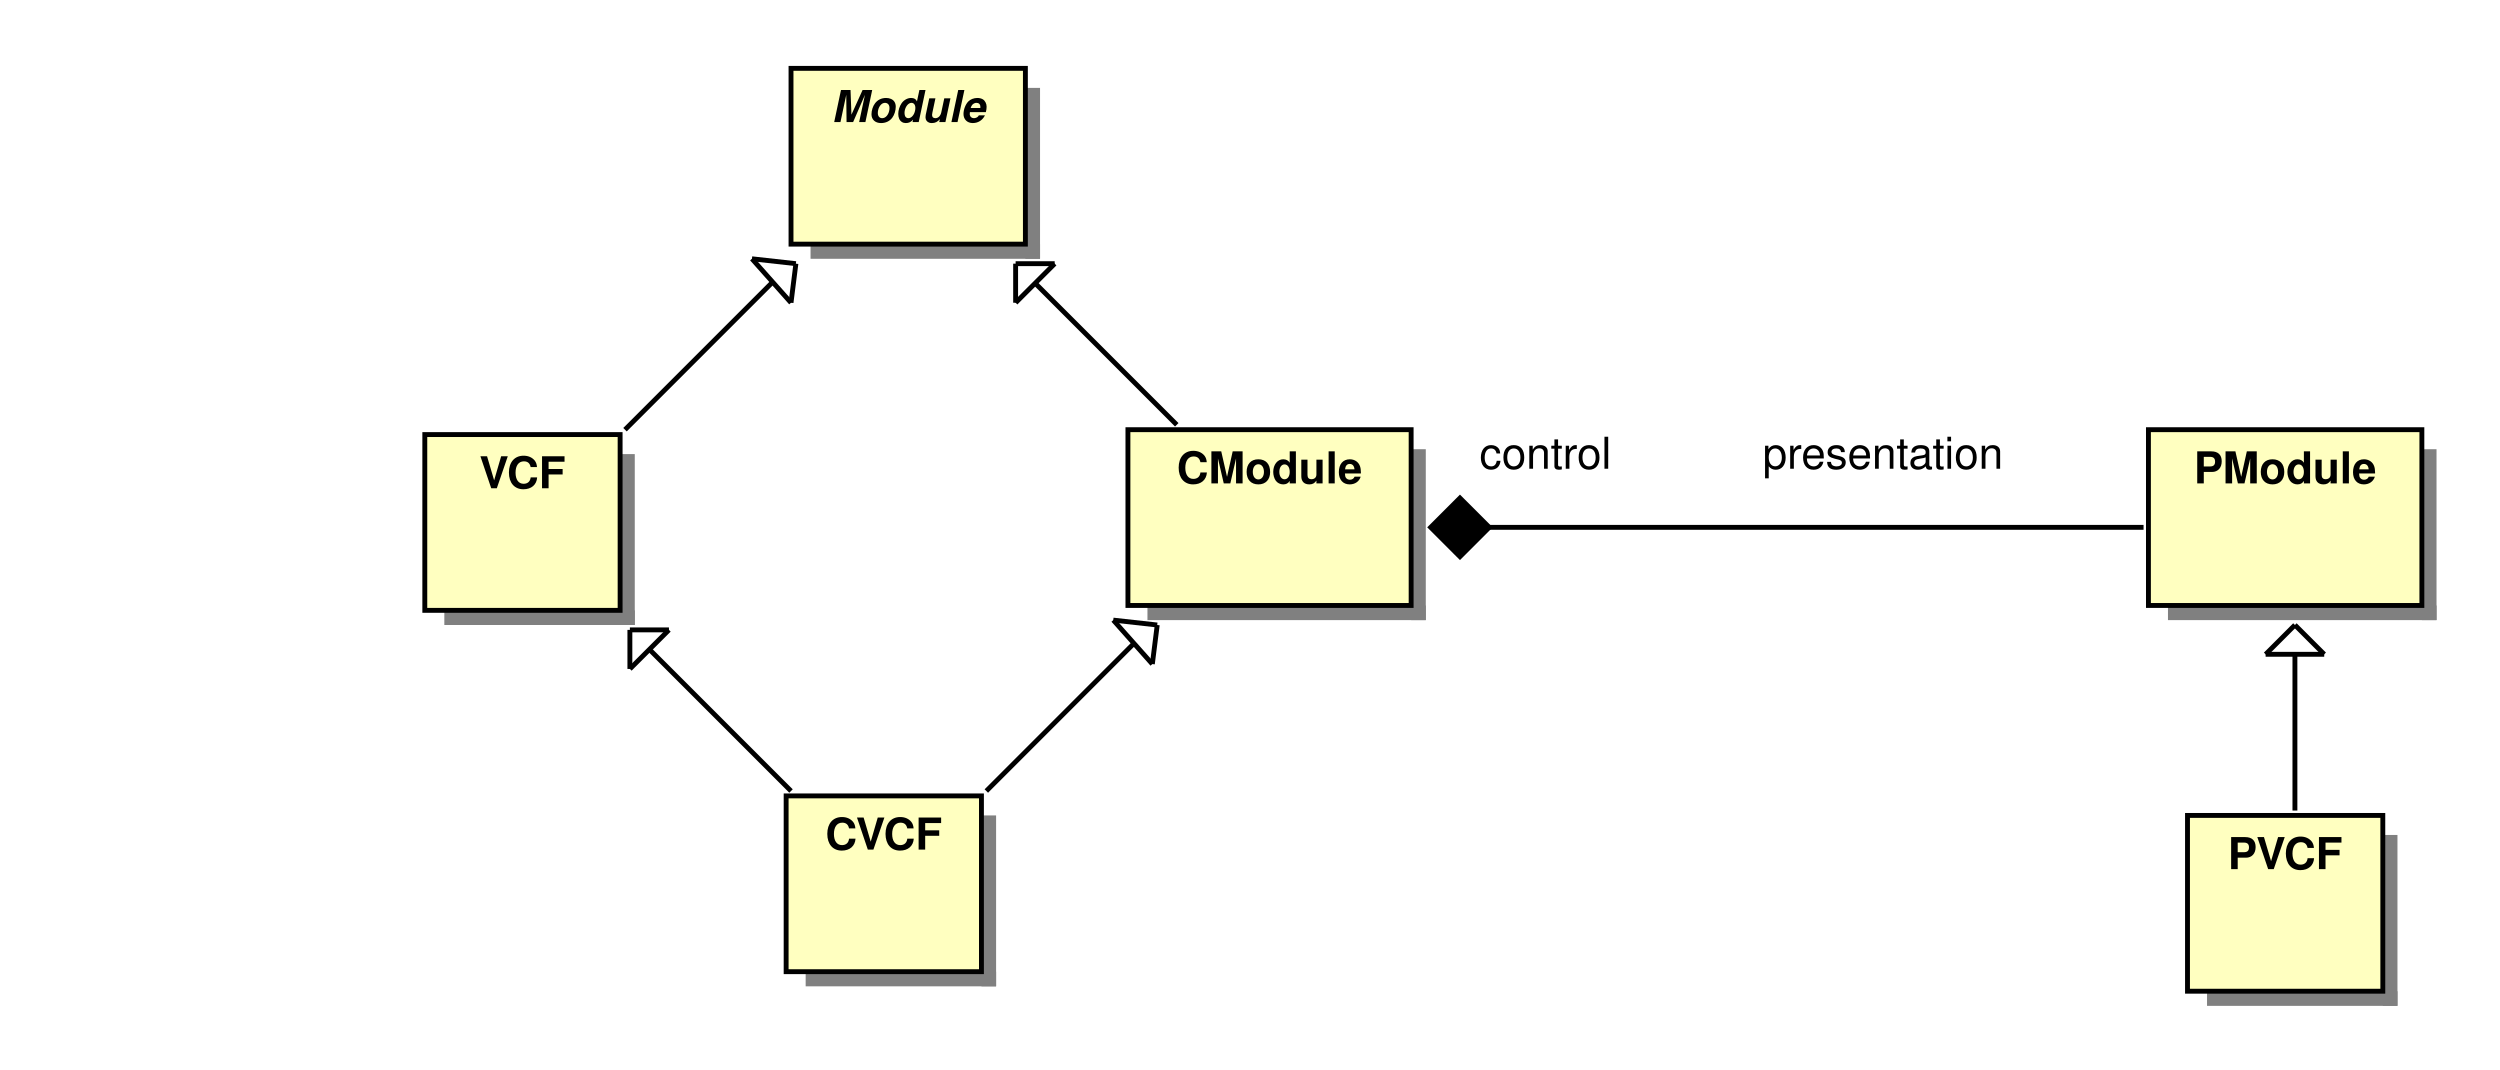
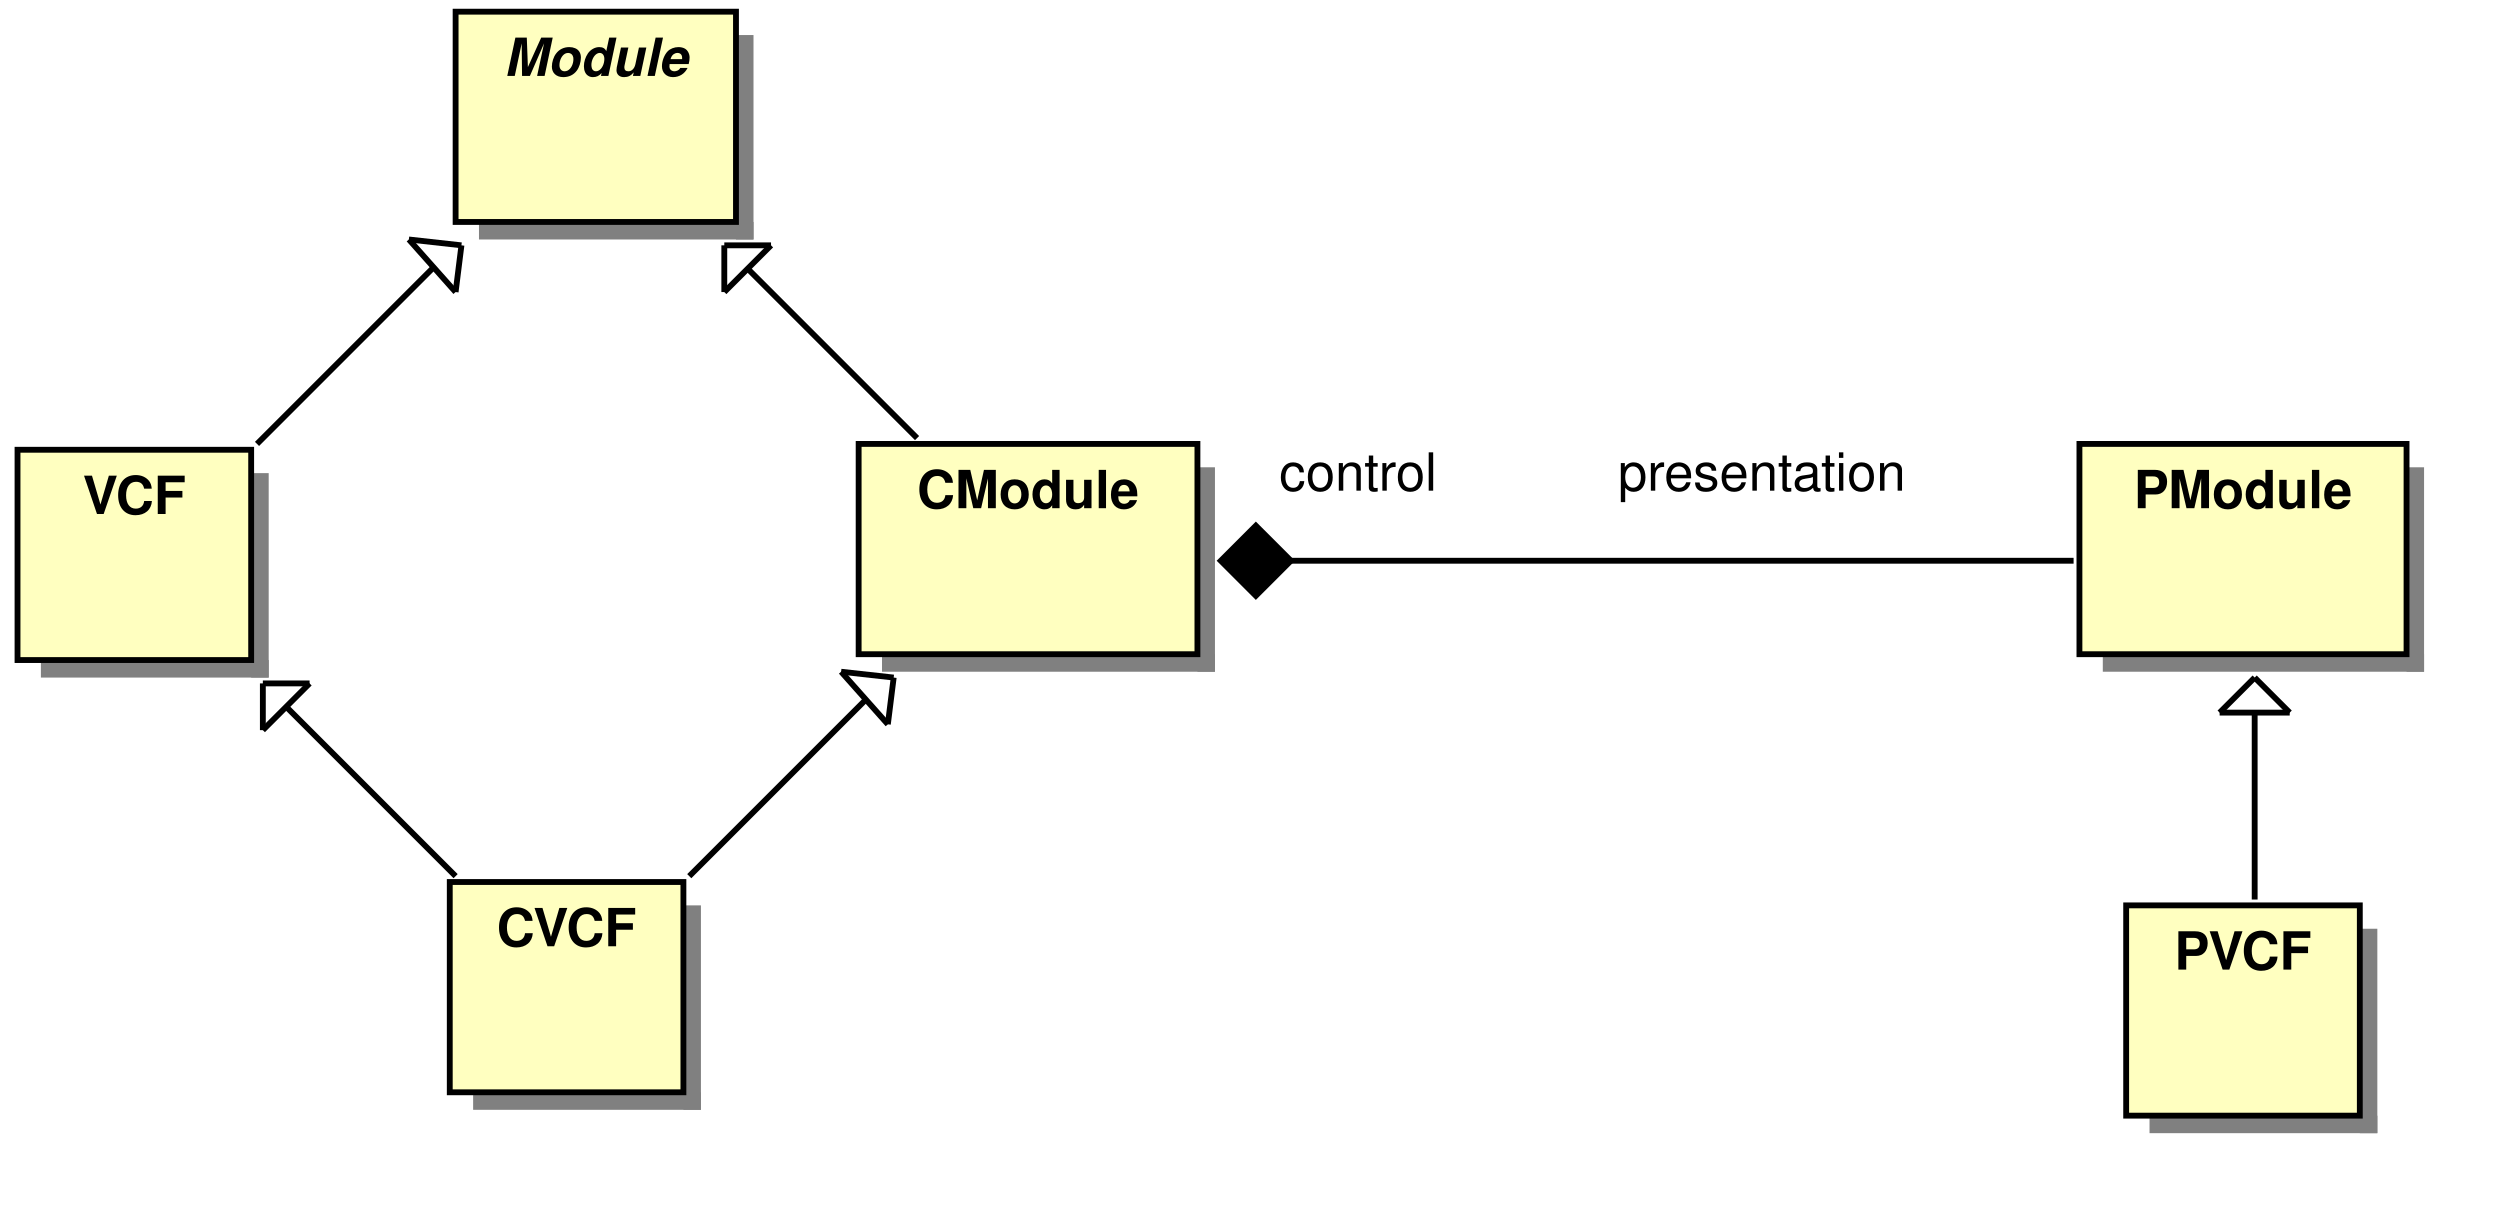
- <svg xmlns="http://www.w3.org/2000/svg" width="512" height="219" version="1.1">
+ <svg xmlns="http://www.w3.org/2000/svg" width="428" height="207" version="1.1">
  <g>
-     <rect fill="#808080" stroke="none" stroke-opacity="1" x="210" y="18" width="3" height="35" />
-     <rect fill="#808080" stroke="none" stroke-opacity="1" x="166" y="50" width="47" height="3" />
-     <rect fill="#ffffc0" stroke="black" stroke-width="1" stroke-opacity="1" x="162" y="14" width="48" height="36" />
-     <text font-family="Helvetica" font-size="9" fill="#000000" xml:space="preserve" font-weight="bold" font-style="italic" text-anchor="middle" x="186" y="25">Module</text>
+     <rect fill="#808080" stroke="none" stroke-opacity="1" x="126" y="6" width="3" height="35" />
+     <rect fill="#808080" stroke="none" stroke-opacity="1" x="82" y="38" width="47" height="3" />
+     <rect fill="#ffffc0" stroke="black" stroke-width="1" stroke-opacity="1" x="78" y="2" width="48" height="36" />
+     <text font-family="Helvetica" font-size="9" fill="#000000" xml:space="preserve" font-weight="bold" font-style="italic" text-anchor="middle" x="102" y="13">Module</text>
  </g>
  <g>
-     <rect fill="#808080" stroke="none" stroke-opacity="1" x="496" y="92" width="3" height="35" />
-     <rect fill="#808080" stroke="none" stroke-opacity="1" x="444" y="124" width="55" height="3" />
-     <rect fill="#ffffc0" stroke="black" stroke-width="1" stroke-opacity="1" x="440" y="88" width="56" height="36" />
-     <text font-family="Helvetica" font-size="9" fill="#000000" xml:space="preserve" font-weight="bold" text-anchor="middle" x="468" y="99">PModule</text>
+     <rect fill="#808080" stroke="none" stroke-opacity="1" x="412" y="80" width="3" height="35" />
+     <rect fill="#808080" stroke="none" stroke-opacity="1" x="360" y="112" width="55" height="3" />
+     <rect fill="#ffffc0" stroke="black" stroke-width="1" stroke-opacity="1" x="356" y="76" width="56" height="36" />
+     <text font-family="Helvetica" font-size="9" fill="#000000" xml:space="preserve" font-weight="bold" text-anchor="middle" x="384" y="87">PModule</text>
  </g>
  <g>
-     <rect fill="#808080" stroke="none" stroke-opacity="1" x="127" y="93" width="3" height="35" />
-     <rect fill="#808080" stroke="none" stroke-opacity="1" x="91" y="125" width="39" height="3" />
-     <rect fill="#ffffc0" stroke="black" stroke-width="1" stroke-opacity="1" x="87" y="89" width="40" height="36" />
-     <text font-family="Helvetica" font-size="9" fill="#000000" xml:space="preserve" font-weight="bold" text-anchor="middle" x="107" y="100">VCF</text>
+     <rect fill="#808080" stroke="none" stroke-opacity="1" x="43" y="81" width="3" height="35" />
+     <rect fill="#808080" stroke="none" stroke-opacity="1" x="7" y="113" width="39" height="3" />
+     <rect fill="#ffffc0" stroke="black" stroke-width="1" stroke-opacity="1" x="3" y="77" width="40" height="36" />
+     <text font-family="Helvetica" font-size="9" fill="#000000" xml:space="preserve" font-weight="bold" text-anchor="middle" x="23" y="88">VCF</text>
  </g>
  <g>
-     <rect fill="#808080" stroke="none" stroke-opacity="1" x="289" y="92" width="3" height="35" />
-     <rect fill="#808080" stroke="none" stroke-opacity="1" x="235" y="124" width="57" height="3" />
-     <rect fill="#ffffc0" stroke="black" stroke-width="1" stroke-opacity="1" x="231" y="88" width="58" height="36" />
-     <text font-family="Helvetica" font-size="9" fill="#000000" xml:space="preserve" font-weight="bold" text-anchor="middle" x="260" y="99">CModule</text>
+     <rect fill="#808080" stroke="none" stroke-opacity="1" x="205" y="80" width="3" height="35" />
+     <rect fill="#808080" stroke="none" stroke-opacity="1" x="151" y="112" width="57" height="3" />
+     <rect fill="#ffffc0" stroke="black" stroke-width="1" stroke-opacity="1" x="147" y="76" width="58" height="36" />
+     <text font-family="Helvetica" font-size="9" fill="#000000" xml:space="preserve" font-weight="bold" text-anchor="middle" x="176" y="87">CModule</text>
  </g>
  <g>
-     <rect fill="#808080" stroke="none" stroke-opacity="1" x="488" y="171" width="3" height="35" />
-     <rect fill="#808080" stroke="none" stroke-opacity="1" x="452" y="203" width="39" height="3" />
-     <rect fill="#ffffc0" stroke="black" stroke-width="1" stroke-opacity="1" x="448" y="167" width="40" height="36" />
-     <text font-family="Helvetica" font-size="9" fill="#000000" xml:space="preserve" font-weight="bold" text-anchor="middle" x="468" y="178">PVCF</text>
+     <rect fill="#808080" stroke="none" stroke-opacity="1" x="404" y="159" width="3" height="35" />
+     <rect fill="#808080" stroke="none" stroke-opacity="1" x="368" y="191" width="39" height="3" />
+     <rect fill="#ffffc0" stroke="black" stroke-width="1" stroke-opacity="1" x="364" y="155" width="40" height="36" />
+     <text font-family="Helvetica" font-size="9" fill="#000000" xml:space="preserve" font-weight="bold" text-anchor="middle" x="384" y="166">PVCF</text>
  </g>
  <g>
-     <line stroke="black" stroke-opacity="1" x1="128" y1="88" x2="158" y2="58" />
-     <line stroke="black" stroke-opacity="1" x1="163" y1="54" x2="154" y2="53" />
-     <line stroke="black" stroke-opacity="1" x1="163" y1="54" x2="162" y2="62" />
-     <line stroke="black" stroke-opacity="1" x1="154" y1="53" x2="162" y2="62" />
+     <line stroke="black" stroke-opacity="1" x1="44" y1="76" x2="74" y2="46" />
+     <line stroke="black" stroke-opacity="1" x1="79" y1="42" x2="70" y2="41" />
+     <line stroke="black" stroke-opacity="1" x1="79" y1="42" x2="78" y2="50" />
+     <line stroke="black" stroke-opacity="1" x1="70" y1="41" x2="78" y2="50" />
  </g>
  <g>
-     <line stroke="black" stroke-opacity="1" x1="241" y1="87" x2="212" y2="58" />
-     <line stroke="black" stroke-opacity="1" x1="208" y1="54" x2="208" y2="62" />
-     <line stroke="black" stroke-opacity="1" x1="208" y1="54" x2="216" y2="54" />
-     <line stroke="black" stroke-opacity="1" x1="208" y1="62" x2="216" y2="54" />
+     <line stroke="black" stroke-opacity="1" x1="157" y1="75" x2="128" y2="46" />
+     <line stroke="black" stroke-opacity="1" x1="124" y1="42" x2="124" y2="50" />
+     <line stroke="black" stroke-opacity="1" x1="124" y1="42" x2="132" y2="42" />
+     <line stroke="black" stroke-opacity="1" x1="124" y1="50" x2="132" y2="42" />
  </g>
  <g>
-     <line stroke="black" stroke-opacity="1" x1="293" y1="108" x2="439" y2="108" />
-     <polygon fill="#000000" stroke="black" stroke-opacity="1" points="293,108 299,102 305,108 299,114" />
+     <line stroke="black" stroke-opacity="1" x1="209" y1="96" x2="355" y2="96" />
+     <polygon fill="#000000" stroke="black" stroke-opacity="1" points="209,96 215,90 221,96 215,102" />
  </g>
  <g>
-     <line stroke="black" stroke-opacity="1" x1="470" y1="166" x2="470" y2="134" />
-     <line stroke="black" stroke-opacity="1" x1="470" y1="128" x2="464" y2="134" />
-     <line stroke="black" stroke-opacity="1" x1="470" y1="128" x2="476" y2="134" />
-     <line stroke="black" stroke-opacity="1" x1="464" y1="134" x2="476" y2="134" />
+     <line stroke="black" stroke-opacity="1" x1="386" y1="154" x2="386" y2="122" />
+     <line stroke="black" stroke-opacity="1" x1="386" y1="116" x2="380" y2="122" />
+     <line stroke="black" stroke-opacity="1" x1="386" y1="116" x2="392" y2="122" />
+     <line stroke="black" stroke-opacity="1" x1="380" y1="122" x2="392" y2="122" />
  </g>
  <g>
-     <rect fill="#808080" stroke="none" stroke-opacity="1" x="201" y="167" width="3" height="35" />
-     <rect fill="#808080" stroke="none" stroke-opacity="1" x="165" y="199" width="39" height="3" />
-     <rect fill="#ffffc0" stroke="black" stroke-width="1" stroke-opacity="1" x="161" y="163" width="40" height="36" />
-     <text font-family="Helvetica" font-size="9" fill="#000000" xml:space="preserve" font-weight="bold" text-anchor="middle" x="181" y="174">CVCF</text>
+     <rect fill="#808080" stroke="none" stroke-opacity="1" x="117" y="155" width="3" height="35" />
+     <rect fill="#808080" stroke="none" stroke-opacity="1" x="81" y="187" width="39" height="3" />
+     <rect fill="#ffffc0" stroke="black" stroke-width="1" stroke-opacity="1" x="77" y="151" width="40" height="36" />
+     <text font-family="Helvetica" font-size="9" fill="#000000" xml:space="preserve" font-weight="bold" text-anchor="middle" x="97" y="162">CVCF</text>
  </g>
  <g>
-     <line stroke="black" stroke-opacity="1" x1="202" y1="162" x2="232" y2="132" />
-     <line stroke="black" stroke-opacity="1" x1="237" y1="128" x2="228" y2="127" />
-     <line stroke="black" stroke-opacity="1" x1="237" y1="128" x2="236" y2="136" />
-     <line stroke="black" stroke-opacity="1" x1="228" y1="127" x2="236" y2="136" />
+     <line stroke="black" stroke-opacity="1" x1="118" y1="150" x2="148" y2="120" />
+     <line stroke="black" stroke-opacity="1" x1="153" y1="116" x2="144" y2="115" />
+     <line stroke="black" stroke-opacity="1" x1="153" y1="116" x2="152" y2="124" />
+     <line stroke="black" stroke-opacity="1" x1="144" y1="115" x2="152" y2="124" />
  </g>
  <g>
-     <line stroke="black" stroke-opacity="1" x1="162" y1="162" x2="133" y2="133" />
-     <line stroke="black" stroke-opacity="1" x1="129" y1="129" x2="129" y2="137" />
-     <line stroke="black" stroke-opacity="1" x1="129" y1="129" x2="137" y2="129" />
-     <line stroke="black" stroke-opacity="1" x1="129" y1="137" x2="137" y2="129" />
+     <line stroke="black" stroke-opacity="1" x1="78" y1="150" x2="49" y2="121" />
+     <line stroke="black" stroke-opacity="1" x1="45" y1="117" x2="45" y2="125" />
+     <line stroke="black" stroke-opacity="1" x1="45" y1="117" x2="53" y2="117" />
+     <line stroke="black" stroke-opacity="1" x1="45" y1="125" x2="53" y2="117" />
  </g>
  <g>
-     <text font-family="Helvetica" font-size="9" fill="#000000" xml:space="preserve" x="361" y="96">presentation</text>
+     <text font-family="Helvetica" font-size="9" fill="#000000" xml:space="preserve" x="277" y="84">presentation</text>
  </g>
  <g>
-     <text font-family="Helvetica" font-size="9" fill="#000000" xml:space="preserve" x="303" y="96">control</text>
+     <text font-family="Helvetica" font-size="9" fill="#000000" xml:space="preserve" x="219" y="84">control</text>
  </g>
</svg>
